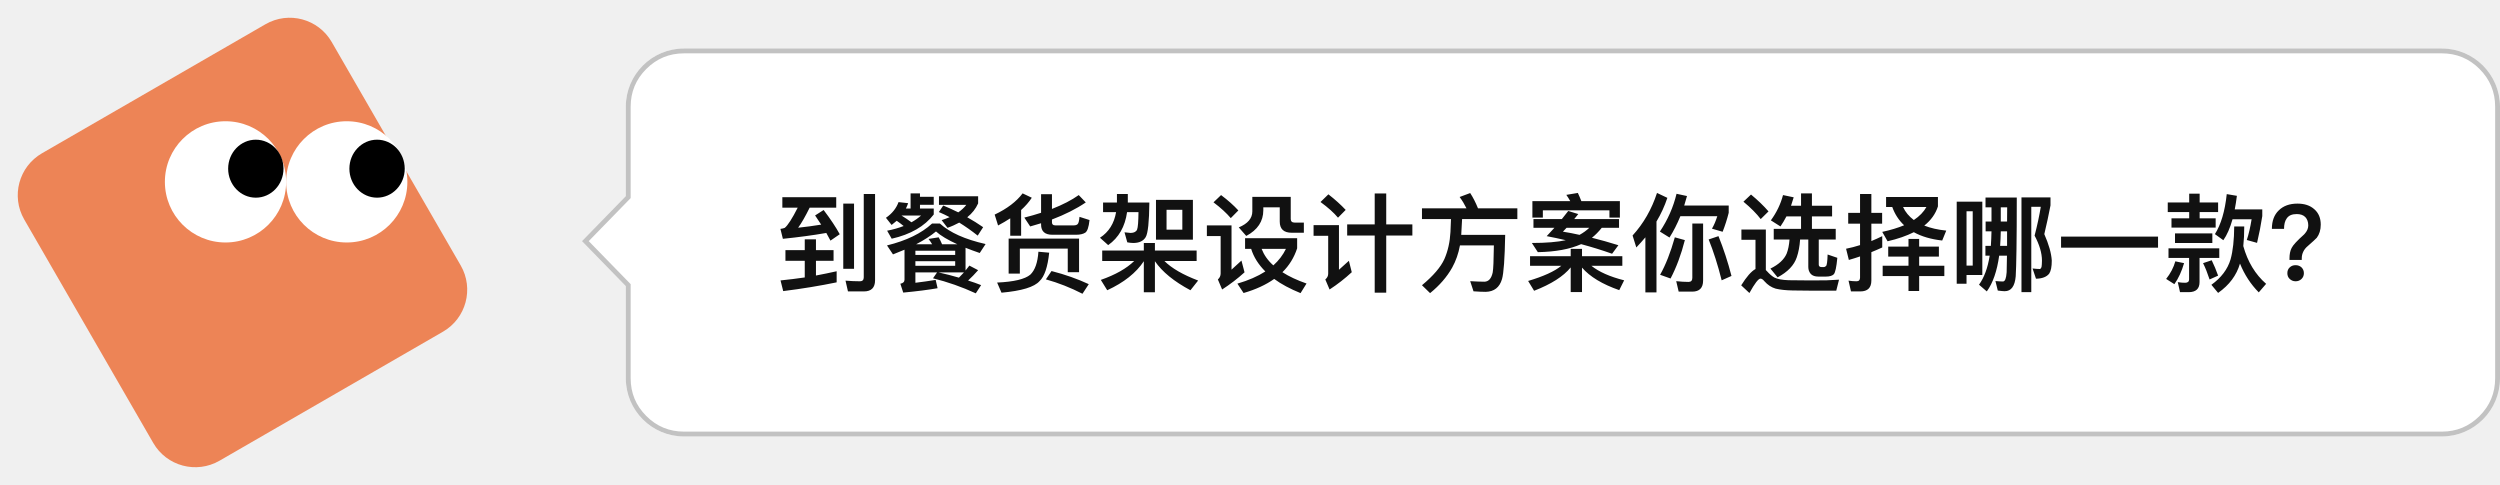
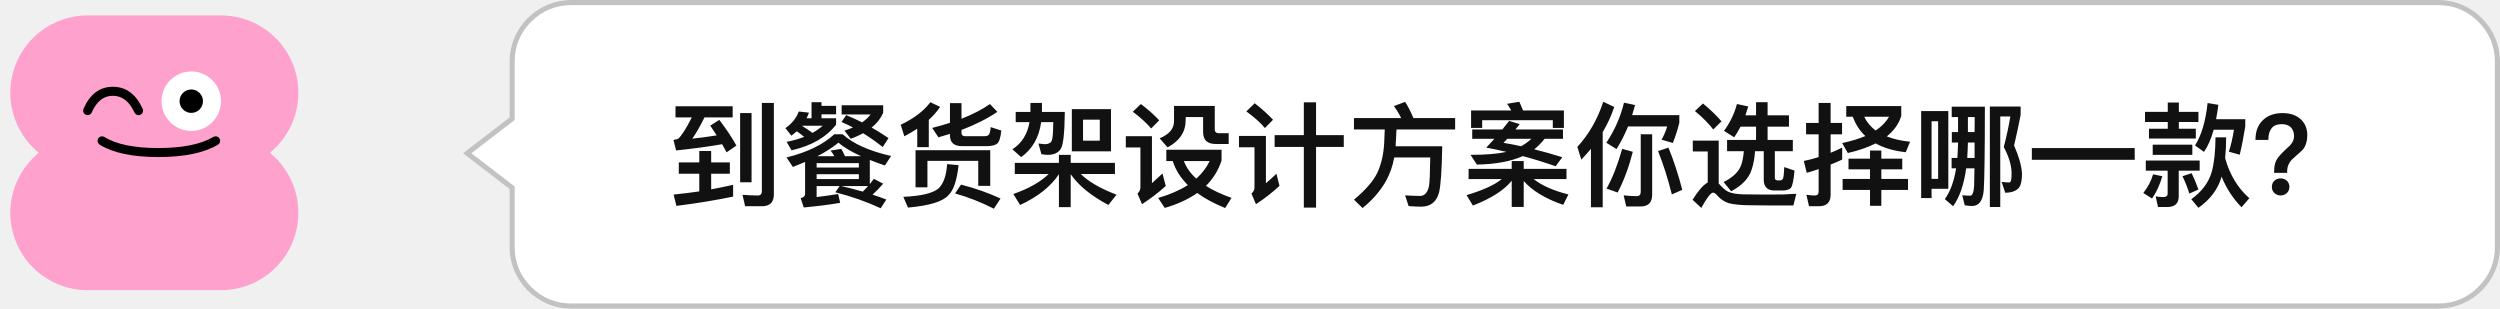
- <svg xmlns="http://www.w3.org/2000/svg" fill="none" version="1.1" width="515.5" height="100" viewBox="0 0 515.5 100">
+ <svg xmlns="http://www.w3.org/2000/svg" fill="none" version="1.1" width="486" height="60" viewBox="0 0 486 60">
+   <defs>
+     <clipPath id="master_svg0_2_12157">
+       <rect x="0" y="0" width="60" height="60" rx="0" />
+     </clipPath>
+   </defs>
  <g>
    <g>
      <g>
-         <path d="M120,49.72L129.043,59L129.043,78C129.043,84.627,134.416,90,141.043,90L503.5,90C510.127,90,515.5,84.627,515.5,78L515.5,22C515.5,15.373,510.127,10,503.5,10L141.043,10C134.415,10,129.043,15.373,129.043,22L129.043,40.44L120,49.72Z" fill="#FFFFFF" fill-opacity="1" />
-         <path d="M120,49.72L129.043,40.44L129.043,22C129.043,15.373,134.415,10,141.043,10L503.5,10C510.127,10,515.5,15.373,515.5,22L515.5,78C515.5,84.627,510.127,90,503.5,90L141.043,90C134.416,90,129.043,84.627,129.043,78L129.043,59L120,49.72ZM130.043,58.593L121.396,49.72L130.043,40.846L130.043,22Q130.043,17.444,133.264,14.222Q136.486,11,141.043,11L503.5,11Q508.056,11,511.278,14.222Q514.5,17.444,514.5,22L514.5,78Q514.5,82.556,511.278,85.778Q508.056,89,503.5,89L141.043,89Q136.487,89,133.265,85.778Q130.043,82.556,130.043,78L130.043,58.593Z" fill-rule="evenodd" fill="#C2C2C2" fill-opacity="1" />
-       </g>
-       <g>
-         <path d="M172.518,55.932C171.11,56.24,169.702,56.548,168.25,56.812L168.25,53.776L171.88,53.776L171.88,51.576L168.25,51.576L168.25,49.354L165.94,49.354L165.94,51.576L161.958,51.576L161.958,53.776L165.94,53.776L165.94,57.208C164.312,57.45,162.64,57.648,160.946,57.824L161.496,60.024C165.412,59.54,169.086,58.924,172.518,58.22L172.518,55.932ZM161.32,40.664L161.32,42.82L164.488,42.82C163.344,45.086,162.442,46.472,161.826,46.978C161.606,47.066,161.32,47.154,160.924,47.198L161.43,49.244C164.642,48.914,167.634,48.518,170.384,48.034C170.692,48.562,170.978,49.09,171.242,49.618L173.156,48.298C172.386,46.89,171.286,45.218,169.834,43.304L168.074,44.426C168.514,45.064,168.932,45.702,169.328,46.318C167.744,46.582,166.16,46.78,164.576,46.956C165.28,45.988,166.072,44.602,166.952,42.82L172.43,42.82L172.43,40.664L161.32,40.664ZM178.128,60.09C179.668,60.09,180.438,59.32,180.438,57.78L180.438,40.004L178.106,40.004L178.106,57.186C178.106,57.714,177.842,58,177.336,58C176.39,58,175.4,57.956,174.344,57.868L174.85,60.09L178.128,60.09ZM173.882,41.984L173.882,55.426L176.104,55.426L176.104,41.984L173.882,41.984ZM187.764,39.872L187.764,42.996L186.796,42.996C186.972,42.644,187.126,42.292,187.258,41.896L185.278,41.676C184.816,42.952,183.958,44.03,182.682,44.91L183.848,46.384C184.2,46.12,184.552,45.834,184.904,45.526C185.432,45.878,185.894,46.252,186.334,46.604C185.322,47,184.178,47.33,182.924,47.572L183.87,49.222C187.764,48.342,190.646,46.67,192.538,44.228L192.538,42.996L189.7,42.996L189.7,42.226L192.538,42.226L192.538,40.576L189.7,40.576L189.7,39.872L187.764,39.872ZM187.94,45.834C187.324,45.372,186.642,44.91,185.894,44.448L189.92,44.448C189.326,44.976,188.666,45.438,187.94,45.834ZM194.496,42.38L193.594,43.722C194.32,44.03,195.068,44.382,195.816,44.778C195.31,44.998,194.76,45.196,194.166,45.394L195.376,46.978C196.256,46.67,197.048,46.296,197.796,45.9C199.072,46.692,200.326,47.572,201.602,48.584L202.724,46.846C201.668,46.12,200.59,45.438,199.446,44.8C200.458,43.986,201.206,43.04,201.69,41.94L201.69,40.466L193.616,40.466L193.616,42.248L199.248,42.248C198.808,42.82,198.258,43.326,197.598,43.788C196.586,43.282,195.552,42.82,194.496,42.38ZM188.754,53.864L196.96,53.864L196.96,54.81L188.754,54.81L188.754,53.864ZM196.96,52.566L188.754,52.566L188.754,51.708L196.96,51.708L196.96,52.566ZM199.886,54.766C199.644,55.096,199.38,55.426,199.094,55.778L199.094,51.092C199.974,51.444,200.942,51.796,202.02,52.17L203.23,50.322C198.962,49.354,195.838,47.946,193.814,46.098L192.186,46.098C190.008,48.122,186.906,49.618,182.902,50.608L184.134,52.456C184.97,52.126,185.762,51.796,186.51,51.488L186.51,57.67C186.51,58.11,186.224,58.396,185.652,58.506L186.246,60.332C189.062,60.068,191.438,59.76,193.33,59.43L192.934,57.714C191.592,57.934,190.206,58.132,188.754,58.308L188.754,56.174L193.22,56.174L192.384,57.384C195.398,58.132,198.346,59.166,201.206,60.486L202.306,58.792C201.426,58.44,200.546,58.132,199.622,57.846C200.348,57.186,201.03,56.46,201.69,55.712L199.886,54.766ZM198.764,56.174C198.434,56.526,198.082,56.9,197.73,57.252C196.388,56.856,195.002,56.504,193.55,56.174L198.764,56.174ZM193.55,48.936L191.46,49.266C191.724,49.596,191.966,49.97,192.208,50.366L188.908,50.366C190.58,49.486,191.944,48.606,193,47.726C193.946,48.584,195.42,49.464,197.4,50.366L194.254,50.366C194.034,49.838,193.814,49.376,193.55,48.936ZM221.864,48.408C222.7,48.408,223.338,48.254,223.756,47.99C224.196,47.726,224.504,46.868,224.658,45.372L222.59,44.712C222.524,45.548,222.392,46.054,222.194,46.23C222.018,46.384,221.776,46.472,221.424,46.472L217.596,46.472C217.134,46.472,216.914,46.252,216.914,45.856L216.914,45.262C219.576,44.25,221.908,43.084,223.888,41.742L222.436,40.224C220.984,41.258,219.158,42.204,216.914,43.084L216.914,40.048L214.67,40.048L214.67,43.876C213.592,44.228,212.448,44.558,211.216,44.866L212.426,46.692L214.67,46.032L214.67,46.296C214.67,47.704,215.44,48.408,217.002,48.408L221.864,48.408ZM222.502,49.2L207.982,49.2L207.982,56.416L210.292,56.416L210.292,51.268L220.17,51.268L220.17,56.13L222.502,56.13L222.502,49.2ZM216.826,55.888L215.66,57.604C218.256,58.33,220.764,59.32,223.206,60.574L224.504,58.594C222.194,57.516,219.642,56.614,216.826,55.888ZM214.12,51.906C213.966,54.15,213.416,55.712,212.448,56.636C211.348,57.56,209.082,58.11,205.606,58.264L206.508,60.354C210.666,59.98,213.284,59.188,214.362,57.956C215.374,57.01,216.034,55.052,216.342,52.104L214.12,51.906ZM208.312,45.02L208.312,48.606L210.556,48.606L210.556,43.304C211.436,42.512,212.184,41.654,212.756,40.774L210.864,39.872C209.61,41.544,207.696,43.018,205.1,44.25L205.804,46.494C206.706,46.01,207.542,45.526,208.312,45.02ZM238.364,41.214L238.364,49.42L245.976,49.42L245.976,41.214L238.364,41.214ZM243.798,47.352L240.542,47.352L240.542,43.26L243.798,43.26L243.798,47.352ZM230.312,40.004L230.312,41.764L227.452,41.764L227.452,43.744L230.136,43.744C229.74,46.076,228.64,47.836,226.814,49.024L228.508,50.542C230.686,49.002,231.984,46.736,232.402,43.744L234.756,43.744C234.734,45.68,234.646,46.89,234.47,47.33C234.294,47.77,233.854,48.012,233.15,48.034C232.82,48.012,232.402,47.968,231.874,47.902L232.446,49.97C232.93,50.058,233.326,50.102,233.678,50.102C234.888,50.102,235.746,49.706,236.23,48.914C236.714,48.122,236.956,45.746,237,41.764L232.556,41.764L232.556,40.004L230.312,40.004ZM227.276,51.664L227.276,53.82L233.876,53.82C232.292,55.36,230.004,56.658,226.99,57.714L228.31,59.848C231.742,58.264,234.272,56.262,235.856,53.864L235.856,60.266L238.144,60.266L238.144,53.864C239.64,56.042,242.082,58.044,245.47,59.848L247.054,57.846C243.93,56.658,241.598,55.316,240.102,53.82L246.746,53.82L246.746,51.664L238.144,51.664L238.144,50.102L235.856,50.102L235.856,51.664L227.276,51.664ZM251.784,40.224L250.222,41.72C251.74,42.864,252.928,43.964,253.786,44.976L255.348,43.392C254.38,42.336,253.192,41.28,251.784,40.224ZM248.858,46.472L248.858,48.672L251.696,48.672L251.696,56.394C251.696,56.878,251.498,57.296,251.124,57.626L252.004,59.694C253.632,58.638,255.172,57.472,256.624,56.152L255.986,53.732C255.26,54.414,254.578,55.03,253.94,55.602L253.94,46.472L248.858,46.472ZM256.734,49.112L256.734,51.312L257.988,51.312C258.516,53.028,259.506,54.568,260.914,55.976C259.33,56.988,257.416,57.824,255.15,58.484L256.426,60.42C258.934,59.694,261.024,58.726,262.74,57.516C264.192,58.594,266.018,59.562,268.174,60.442L269.406,58.462C267.448,57.78,265.798,57.01,264.434,56.13C265.842,54.744,266.854,53.094,267.47,51.202L267.47,49.112L256.734,49.112ZM260.144,51.312L265.16,51.312C264.544,52.588,263.686,53.71,262.564,54.722C261.42,53.71,260.628,52.566,260.144,51.312ZM258.23,40.598L258.23,43.59C258.23,45.02,257.284,46.12,255.436,46.89L256.976,48.65C259.308,47.418,260.496,45.636,260.496,43.348L260.496,42.754L263.884,42.754L263.884,45.68C263.884,47.22,264.698,47.99,266.348,47.99L268.856,47.99L268.856,45.9L266.964,45.9C266.414,45.9,266.15,45.636,266.15,45.152L266.15,40.598L258.23,40.598ZM277.788,46.274L277.788,48.562L283.464,48.562L283.464,60.354L285.84,60.354L285.84,48.562L291.23,48.562L291.23,46.274L285.84,46.274L285.84,39.894L283.464,39.894L283.464,46.274L277.788,46.274ZM273.916,40.07L272.288,41.654C273.85,42.798,275.06,43.876,275.896,44.888L277.48,43.282C276.49,42.226,275.302,41.148,273.916,40.07ZM270.858,46.428L270.858,48.628L273.872,48.628L273.872,56.438C273.872,56.9,273.674,57.296,273.278,57.626L274.158,59.694C275.786,58.638,277.304,57.45,278.734,56.13L278.14,53.776C277.414,54.458,276.732,55.074,276.094,55.624L276.094,46.428L270.858,46.428ZM293.21,42.952L293.21,45.174L299.194,45.174C299.172,45.856,299.128,46.736,299.084,47.836C298.974,49.904,298.556,51.774,297.83,53.424C297.082,55.074,295.542,56.878,293.21,58.814L294.882,60.442C296.84,58.858,298.358,57.098,299.436,55.184C300.206,53.798,300.734,52.28,301.042,50.608L308.038,50.608C307.994,53.644,307.928,55.492,307.796,56.174C307.532,57.406,306.982,58.044,306.124,58.088C305.31,58.088,304.32,58.044,303.154,57.978L303.836,60.068C304.804,60.134,305.64,60.178,306.366,60.178C308.082,60.134,309.204,59.276,309.71,57.56C310.062,56.372,310.282,53.314,310.37,48.43L301.306,48.43C301.394,47.088,301.438,46.01,301.482,45.174L312.878,45.174L312.878,42.952L304.76,42.952C304.276,41.742,303.726,40.686,303.154,39.806L300.976,40.62C301.526,41.368,301.988,42.138,302.384,42.952L293.21,42.952ZM323.372,43.502C322.954,44.03,322.514,44.602,322.052,45.174L316.2,45.174L316.2,46.978L320.512,46.978C320.006,47.55,319.478,48.122,318.928,48.694C320.226,48.936,321.546,49.222,322.866,49.53C321.15,49.904,318.818,50.102,315.87,50.102L317.102,51.994C320.754,51.928,323.724,51.378,326.034,50.344C328.168,50.916,330.302,51.576,332.414,52.324L333.712,50.564C331.864,49.992,330.038,49.464,328.256,49.024C328.96,48.474,329.62,47.792,330.28,46.978L333.844,46.978L333.844,45.174L324.604,45.174C324.868,44.844,325.132,44.492,325.44,44.14L323.372,43.502ZM325.704,48.43C324.538,48.166,323.394,47.946,322.272,47.77C322.492,47.528,322.756,47.264,323.02,46.978L327.706,46.978C327.156,47.506,326.496,47.99,325.704,48.43ZM334.02,41.478L326.078,41.478C325.836,40.862,325.594,40.29,325.352,39.784L322.976,40.18C323.262,40.576,323.526,41.016,323.79,41.478L315.98,41.478L315.98,44.866L318.136,44.866L318.136,43.37L331.864,43.37L331.864,44.866L334.02,44.866L334.02,41.478ZM315.496,52.83L315.496,54.81L321.942,54.81C320.556,55.954,318.268,56.988,315.1,57.934L316.332,59.958C319.852,58.594,322.382,56.988,323.878,55.14L323.878,60.222L326.21,60.222L326.21,55.184C327.86,57.076,330.412,58.616,333.888,59.826L334.9,57.802C331.93,57.054,329.686,56.042,328.146,54.81L334.526,54.81L334.526,52.83L326.21,52.83L326.21,51.312L323.878,51.312L323.878,52.83L315.496,52.83ZM339.278,48.936L339.278,60.288L341.566,60.288L341.566,45.68C342.49,44.14,343.238,42.512,343.81,40.796L341.676,39.784C340.576,43.15,338.904,46.076,336.638,48.562L337.408,51.026C338.068,50.344,338.684,49.64,339.278,48.936ZM354.348,48.694L352.324,49.376C353.314,51.818,354.216,54.634,355.008,57.802L357.032,56.9C356.284,53.996,355.382,51.246,354.348,48.694ZM346.494,44.58L354.106,44.58C353.798,45.548,353.446,46.406,353.006,47.154L355.206,47.792C355.712,46.494,356.13,45.196,356.46,43.876L356.46,42.38L347.286,42.38C347.484,41.742,347.682,41.082,347.858,40.422L345.702,39.96C345.042,42.71,343.898,45.306,342.27,47.748L344.25,48.98C345.086,47.66,345.834,46.186,346.494,44.58ZM348.936,60.134C350.432,60.134,351.18,59.364,351.18,57.846L351.18,46.098L348.958,46.098L348.958,57.296C348.958,57.846,348.694,58.132,348.166,58.132C347.374,58.132,346.516,58.066,345.636,57.978L346.142,60.134L348.936,60.134ZM345.35,48.936C344.47,52.06,343.458,54.634,342.314,56.658L344.47,57.428C345.658,55.162,346.648,52.522,347.418,49.508L345.35,48.936ZM361.058,40.114L359.496,41.588C361.036,42.864,362.224,44.074,363.06,45.174L364.666,43.59C363.676,42.446,362.466,41.28,361.058,40.114ZM373.598,59.936L378.636,59.936L379.208,57.67C378.592,57.714,377.734,57.758,376.612,57.802C375.468,57.802,374.368,57.824,373.268,57.824C371.552,57.824,370.078,57.802,368.802,57.78C367.504,57.736,366.536,57.56,365.876,57.23C365.37,56.944,364.864,56.504,364.358,55.932L364.116,55.69L364.116,47.33L359.078,47.33L359.078,49.442L361.982,49.442L361.982,55.47C361.102,55.954,360.134,57.076,359.034,58.836L360.728,60.42C361.828,58.44,362.576,57.45,363.016,57.45C363.258,57.45,363.522,57.626,363.83,58C364.49,58.748,365.26,59.254,366.14,59.518C367.064,59.738,368.23,59.87,369.66,59.892C371.068,59.914,372.388,59.936,373.598,59.936ZM371.376,39.872L371.376,42.424L369.308,42.424C369.484,41.874,369.682,41.302,369.858,40.686L367.658,40.224C367.174,42.072,366.338,43.81,365.15,45.438L367.13,46.692C367.57,46.054,367.966,45.372,368.362,44.624L371.376,44.624L371.376,47.198L365.744,47.198L365.744,49.398L369,49.398C368.912,50.542,368.714,51.51,368.406,52.302C367.878,53.512,366.778,54.546,365.062,55.382L366.536,57.186C368.626,56.086,369.946,54.7,370.496,53.05C370.848,52.016,371.09,50.806,371.178,49.398L372.872,49.398L372.872,55.052C372.872,55.624,373.048,56.108,373.4,56.504C373.752,56.856,374.258,57.032,374.94,57.032L376.502,57.032C377.294,57.032,377.822,56.856,378.13,56.548C378.438,56.196,378.68,55.074,378.856,53.16L376.854,52.478C376.81,53.93,376.7,54.722,376.524,54.854C376.392,54.986,376.216,55.074,376.018,55.074L375.644,55.074C375.226,55.074,375.028,54.898,375.028,54.568L375.028,49.398L378.526,49.398L378.526,47.198L373.62,47.198L373.62,44.624L377.778,44.624L377.778,42.424L373.62,42.424L373.62,39.872L371.376,39.872ZM388.91,40.62L388.91,42.688L390.186,42.688C390.714,44.162,391.528,45.416,392.628,46.45C391.352,46.978,389.856,47.44,388.118,47.814L389.218,49.75C391.33,49.266,393.134,48.628,394.63,47.88C396.214,48.76,398.15,49.332,400.482,49.596L401.318,47.55C399.558,47.374,398.062,47.022,396.786,46.516C398.172,45.416,399.118,44.096,399.602,42.556L399.602,40.62L388.91,40.62ZM392.408,42.688L397.226,42.688C396.676,43.678,395.818,44.58,394.63,45.372C393.64,44.624,392.892,43.744,392.408,42.688ZM383.608,60.09C385.104,60.09,385.874,59.342,385.874,57.846L385.874,51.994C386.622,51.686,387.37,51.378,388.118,51.026L388.118,48.694C387.37,49.068,386.622,49.398,385.874,49.706L385.874,46.12L388.096,46.12L388.096,43.898L385.874,43.898L385.874,40.004L383.542,40.004L383.542,43.898L381.1,43.898L381.1,46.12L383.542,46.12L383.542,50.542C382.596,50.85,381.628,51.092,380.66,51.29L381.232,53.6C382.002,53.38,382.772,53.138,383.542,52.874L383.542,57.252C383.542,57.736,383.3,58,382.816,58C382.288,58,381.738,57.956,381.166,57.868L381.672,60.09L383.608,60.09ZM389.35,50.85L389.35,52.918L393.53,52.918L393.53,54.788L388.206,54.788L388.206,56.922L393.53,56.922L393.53,60.002L395.73,60.002L395.73,56.922L400.922,56.922L400.922,54.788L395.73,54.788L395.73,52.918L399.8,52.918L399.8,50.85L395.73,50.85L395.73,49.266L393.53,49.266L393.53,50.85L389.35,50.85ZM408.754,41.588L403.474,41.588L403.474,58.506L405.498,58.506L405.498,56.702L408.754,56.702L408.754,41.588ZM405.498,54.766L405.498,43.568L406.774,43.568L406.774,54.766L405.498,54.766ZM409.436,45.68L409.436,47.704L410.646,47.704C410.624,48.76,410.58,49.75,410.514,50.696L409.392,50.696L409.392,52.72L410.272,52.72C409.876,55.25,409.128,57.252,408.072,58.704L409.678,60.09C410.954,58.33,411.79,55.866,412.23,52.72L413.836,52.72C413.814,54.436,413.792,55.58,413.77,56.13C413.682,57.406,413.44,58.044,413,58.044C412.56,58.044,412.054,58,411.46,57.956L411.944,59.914C412.604,60.002,413.088,60.046,413.374,60.046C414.716,60.046,415.464,59.012,415.64,56.966C415.772,54.942,415.86,49.53,415.86,40.73L409.414,40.73L409.414,42.754L410.646,42.754L410.646,45.68L409.436,45.68ZM413.858,50.696L412.428,50.696C412.494,49.75,412.538,48.76,412.56,47.704L413.858,47.704L413.858,50.696ZM413.858,45.68L412.56,45.68L412.56,42.754L413.88,42.754C413.858,43.766,413.858,44.756,413.858,45.68ZM416.828,40.708L416.828,60.244L418.852,60.244L418.852,42.644L420.81,42.644C420.524,44.404,420.106,46.384,419.534,48.584C420.546,50.476,421.052,52.192,421.052,53.732C421.052,54.348,421.008,54.788,420.964,55.052C420.898,55.272,420.788,55.404,420.656,55.47C420.238,55.47,419.732,55.426,419.116,55.36L419.82,57.472C421.096,57.45,422.02,57.098,422.548,56.416C422.9,55.888,423.076,55.008,423.076,53.732C422.988,52.192,422.46,50.388,421.536,48.276C422.02,46.208,422.46,44.25,422.812,42.358L422.812,40.708L416.828,40.708ZM424.99,48.782L424.99,51.07L444.988,51.07L444.988,48.782L424.99,48.782ZM446.99,41.742L446.99,43.722L451.412,43.722L451.412,45.02L447.76,45.02L447.76,46.934L456.868,46.934L456.868,45.02L453.568,45.02L453.568,43.722L457.374,43.722L457.374,41.742L453.568,41.742L453.568,39.938L451.412,39.938L451.412,41.742L446.99,41.742ZM448.486,48.122L448.486,50.102L456.186,50.102L456.186,48.122L448.486,48.122ZM447.144,51.202L447.144,53.182L451.39,53.182L451.39,57.626C451.39,58.066,451.104,58.308,450.576,58.308C450.092,58.308,449.586,58.264,449.058,58.176L449.52,60.244L451.302,60.244C452.798,60.244,453.546,59.54,453.546,58.176L453.546,53.182L457.616,53.182L457.616,51.202L447.144,51.202ZM448.552,53.886C448.2,55.162,447.562,56.372,446.66,57.516L448.354,58.594C449.212,57.384,449.872,55.932,450.356,54.26L448.552,53.886ZM456.054,53.666L454.272,54.26C454.756,55.228,455.196,56.35,455.614,57.626L457.374,56.834C456.978,55.712,456.538,54.656,456.054,53.666ZM459.156,40.026C458.782,43.546,457.968,46.296,456.714,48.276L458.452,49.53C459.2,48.474,459.838,47.022,460.344,45.218L464.282,45.218C464.018,46.846,463.688,48.276,463.292,49.486L465.404,50.08C465.844,48.232,466.196,46.406,466.482,44.558L466.482,43.172L460.806,43.172C460.982,42.314,461.114,41.39,461.246,40.378L459.156,40.026ZM460.696,46.692C460.674,49.464,460.432,51.73,459.948,53.468C459.332,55.536,458.012,57.274,455.988,58.726L457.374,60.398C459.684,58.77,461.18,56.768,461.884,54.348C462.808,56.636,464.106,58.616,465.756,60.288L467.274,58.528C465.03,56.57,463.468,53.974,462.566,50.74C462.698,49.508,462.764,48.144,462.764,46.692L460.696,46.692ZM473.742,41.984C472.114,41.984,470.838,42.446,469.892,43.37C468.924,44.294,468.462,45.57,468.462,47.198L470.97,47.198C470.97,46.274,471.146,45.548,471.52,45.042C471.938,44.426,472.62,44.14,473.588,44.14C474.336,44.14,474.93,44.338,475.348,44.756C475.744,45.174,475.964,45.746,475.964,46.472C475.964,47.022,475.766,47.55,475.37,48.034L475.106,48.342C473.676,49.618,472.818,50.542,472.532,51.136C472.224,51.73,472.092,52.456,472.092,53.292L472.092,53.6L474.622,53.6L474.622,53.292C474.622,52.764,474.732,52.302,474.952,51.862C475.15,51.466,475.436,51.092,475.832,50.762C476.888,49.838,477.526,49.244,477.724,49.024C478.252,48.32,478.538,47.418,478.538,46.318C478.538,44.976,478.098,43.92,477.218,43.15C476.338,42.358,475.172,41.984,473.742,41.984ZM473.346,54.678C472.862,54.678,472.466,54.832,472.136,55.14C471.806,55.448,471.652,55.844,471.652,56.328C471.652,56.812,471.806,57.208,472.136,57.516C472.466,57.824,472.862,58,473.346,58C473.83,58,474.226,57.846,474.556,57.538C474.886,57.23,475.062,56.812,475.062,56.328C475.062,55.844,474.886,55.448,474.578,55.14C474.248,54.832,473.83,54.678,473.346,54.678Z" fill="#111111" fill-opacity="1" />
+         <g>
+           <path d="M90,29.79L99.054,36.75L99.054,48C99.054,54.627,104.427,60,111.054,60L474,60C480.627,60,486,54.627,486,48L486,12C486,5.373,480.627,0,474,0L111.054,0C104.427,0,99.054,5.373,99.054,12L99.054,22.83L90,29.79Z" fill="#FFFFFF" fill-opacity="1" />
+           <path d="M90.82,29.159L99.054,22.83L99.054,12C99.054,5.373,104.427,0,111.054,0L474,0C480.627,0,486,5.373,486,12L486,48C486,54.627,480.627,60,474,60L111.054,60C104.427,60,99.054,54.627,99.054,48L99.054,36.75L90.82,30.421L90,29.79L90.82,29.159ZM100.054,36.257L91.641,29.79L100.054,23.323L100.054,12Q100.054,7.444,103.276,4.222Q106.498,1,111.054,1L474,1Q478.556,1,481.778,4.222Q485,7.444,485,12L485,48Q485,52.556,481.778,55.778Q478.556,59,474,59L111.054,59Q106.498,59,103.276,55.778Q100.054,52.556,100.054,48L100.054,36.257Z" fill-rule="evenodd" fill="#C2C2C2" fill-opacity="1" />
+         </g>
+         <g>
+           <path d="M142.518,35.932C141.11,36.24,139.702,36.548,138.25,36.812L138.25,33.776L141.88,33.776L141.88,31.576L138.25,31.576L138.25,29.354L135.94,29.354L135.94,31.576L131.958,31.576L131.958,33.776L135.94,33.776L135.94,37.208C134.312,37.45,132.64,37.648,130.946,37.824L131.496,40.024C135.412,39.54,139.086,38.924,142.518,38.22L142.518,35.932ZM131.32,20.664L131.32,22.82L134.488,22.82C133.344,25.086,132.442,26.472,131.826,26.978C131.606,27.066,131.32,27.154,130.924,27.198L131.43,29.244C134.642,28.914,137.634,28.518,140.384,28.034C140.692,28.562,140.978,29.09,141.242,29.618L143.156,28.298C142.386,26.89,141.286,25.218,139.834,23.304L138.074,24.426C138.514,25.064,138.932,25.702,139.328,26.318C137.744,26.582,136.16,26.78,134.576,26.956C135.28,25.988,136.072,24.602,136.952,22.82L142.43,22.82L142.43,20.664L131.32,20.664ZM148.128,40.09C149.668,40.09,150.438,39.32,150.438,37.78L150.438,20.004L148.106,20.004L148.106,37.186C148.106,37.714,147.842,38,147.336,38C146.39,38,145.4,37.956,144.344,37.868L144.85,40.09L148.128,40.09ZM143.882,21.984L143.882,35.426L146.104,35.426L146.104,21.984L143.882,21.984ZM157.764,19.872L157.764,22.996L156.796,22.996C156.972,22.644,157.126,22.292,157.258,21.896L155.278,21.676C154.816,22.952,153.958,24.03,152.682,24.91L153.848,26.384C154.2,26.12,154.552,25.834,154.904,25.526C155.432,25.878,155.894,26.252,156.334,26.604C155.322,27,154.178,27.33,152.924,27.572L153.87,29.222C157.764,28.342,160.646,26.67,162.538,24.228L162.538,22.996L159.7,22.996L159.7,22.226L162.538,22.226L162.538,20.576L159.7,20.576L159.7,19.872L157.764,19.872ZM157.94,25.834C157.324,25.372,156.642,24.91,155.894,24.448L159.92,24.448C159.326,24.976,158.666,25.438,157.94,25.834ZM164.496,22.38L163.594,23.722C164.32,24.03,165.068,24.382,165.816,24.778C165.31,24.998,164.76,25.196,164.166,25.394L165.376,26.978C166.256,26.67,167.048,26.296,167.796,25.9C169.072,26.692,170.326,27.572,171.602,28.584L172.724,26.846C171.668,26.12,170.59,25.438,169.446,24.8C170.458,23.986,171.206,23.04,171.69,21.94L171.69,20.466L163.616,20.466L163.616,22.248L169.248,22.248C168.808,22.82,168.258,23.326,167.598,23.788C166.586,23.282,165.552,22.82,164.496,22.38ZM158.754,33.864L166.96,33.864L166.96,34.81L158.754,34.81L158.754,33.864ZM166.96,32.566L158.754,32.566L158.754,31.708L166.96,31.708L166.96,32.566ZM169.886,34.766C169.644,35.096,169.38,35.426,169.094,35.778L169.094,31.092C169.974,31.444,170.942,31.796,172.02,32.17L173.23,30.322C168.962,29.354,165.838,27.946,163.814,26.098L162.186,26.098C160.008,28.122,156.906,29.618,152.902,30.608L154.134,32.456C154.97,32.126,155.762,31.796,156.51,31.488L156.51,37.67C156.51,38.11,156.224,38.396,155.652,38.506L156.246,40.332C159.062,40.068,161.438,39.76,163.33,39.43L162.934,37.714C161.592,37.934,160.206,38.132,158.754,38.308L158.754,36.174L163.22,36.174L162.384,37.384C165.398,38.132,168.346,39.166,171.206,40.486L172.306,38.792C171.426,38.44,170.546,38.132,169.622,37.846C170.348,37.186,171.03,36.46,171.69,35.712L169.886,34.766ZM168.764,36.174C168.434,36.526,168.082,36.9,167.73,37.252C166.388,36.856,165.002,36.504,163.55,36.174L168.764,36.174ZM163.55,28.936L161.46,29.266C161.724,29.596,161.966,29.97,162.208,30.366L158.908,30.366C160.58,29.486,161.944,28.606,163,27.726C163.946,28.584,165.42,29.464,167.4,30.366L164.254,30.366C164.034,29.838,163.814,29.376,163.55,28.936ZM191.864,28.408C192.7,28.408,193.338,28.254,193.756,27.99C194.196,27.726,194.504,26.868,194.658,25.372L192.59,24.712C192.524,25.548,192.392,26.054,192.194,26.23C192.018,26.384,191.776,26.472,191.424,26.472L187.596,26.472C187.134,26.472,186.914,26.252,186.914,25.856L186.914,25.262C189.576,24.25,191.908,23.084,193.888,21.742L192.436,20.224C190.984,21.258,189.158,22.204,186.914,23.084L186.914,20.048L184.67,20.048L184.67,23.876C183.592,24.228,182.448,24.558,181.216,24.866L182.426,26.692L184.67,26.032L184.67,26.296C184.67,27.704,185.44,28.408,187.002,28.408L191.864,28.408ZM192.502,29.2L177.982,29.2L177.982,36.416L180.292,36.416L180.292,31.268L190.17,31.268L190.17,36.13L192.502,36.13L192.502,29.2ZM186.826,35.888L185.66,37.604C188.256,38.33,190.764,39.32,193.206,40.574L194.504,38.594C192.194,37.516,189.642,36.614,186.826,35.888ZM184.12,31.906C183.966,34.15,183.416,35.712,182.448,36.636C181.348,37.56,179.082,38.11,175.606,38.264L176.508,40.354C180.666,39.98,183.284,39.188,184.362,37.956C185.374,37.01,186.034,35.052,186.342,32.104L184.12,31.906ZM178.312,25.02L178.312,28.606L180.556,28.606L180.556,23.304C181.436,22.512,182.184,21.654,182.756,20.774L180.864,19.872C179.61,21.544,177.696,23.018,175.1,24.25L175.804,26.494C176.706,26.01,177.542,25.526,178.312,25.02ZM208.364,21.214L208.364,29.42L215.976,29.42L215.976,21.214L208.364,21.214ZM213.798,27.352L210.542,27.352L210.542,23.26L213.798,23.26L213.798,27.352ZM200.312,20.004L200.312,21.764L197.452,21.764L197.452,23.744L200.136,23.744C199.74,26.076,198.64,27.836,196.814,29.024L198.508,30.542C200.686,29.002,201.984,26.736,202.402,23.744L204.756,23.744C204.734,25.68,204.646,26.89,204.47,27.33C204.294,27.77,203.854,28.012,203.15,28.034C202.82,28.012,202.402,27.968,201.874,27.902L202.446,29.97C202.93,30.058,203.326,30.102,203.678,30.102C204.888,30.102,205.746,29.706,206.23,28.914C206.714,28.122,206.956,25.746,207,21.764L202.556,21.764L202.556,20.004L200.312,20.004ZM197.276,31.664L197.276,33.82L203.876,33.82C202.292,35.36,200.004,36.658,196.99,37.714L198.31,39.848C201.742,38.264,204.272,36.262,205.856,33.864L205.856,40.266L208.144,40.266L208.144,33.864C209.64,36.042,212.082,38.044,215.47,39.848L217.054,37.846C213.93,36.658,211.598,35.316,210.102,33.82L216.746,33.82L216.746,31.664L208.144,31.664L208.144,30.102L205.856,30.102L205.856,31.664L197.276,31.664ZM221.784,20.224L220.222,21.72C221.74,22.864,222.928,23.964,223.786,24.976L225.348,23.392C224.38,22.336,223.192,21.28,221.784,20.224ZM218.858,26.472L218.858,28.672L221.696,28.672L221.696,36.394C221.696,36.878,221.498,37.296,221.124,37.626L222.004,39.694C223.632,38.638,225.172,37.472,226.624,36.152L225.986,33.732C225.26,34.414,224.578,35.03,223.94,35.602L223.94,26.472L218.858,26.472ZM226.734,29.112L226.734,31.312L227.988,31.312C228.516,33.028,229.506,34.568,230.914,35.976C229.33,36.988,227.416,37.824,225.15,38.484L226.426,40.42C228.934,39.694,231.024,38.726,232.74,37.516C234.192,38.594,236.018,39.562,238.174,40.442L239.406,38.462C237.448,37.78,235.798,37.01,234.434,36.13C235.842,34.744,236.854,33.094,237.47,31.202L237.47,29.112L226.734,29.112ZM230.144,31.312L235.16,31.312C234.544,32.588,233.686,33.71,232.564,34.722C231.42,33.71,230.628,32.566,230.144,31.312ZM228.23,20.598L228.23,23.59C228.23,25.02,227.284,26.12,225.436,26.89L226.976,28.65C229.308,27.418,230.496,25.636,230.496,23.348L230.496,22.754L233.884,22.754L233.884,25.68C233.884,27.22,234.698,27.99,236.348,27.99L238.856,27.99L238.856,25.9L236.964,25.9C236.414,25.9,236.15,25.636,236.15,25.152L236.15,20.598L228.23,20.598ZM247.788,26.274L247.788,28.562L253.464,28.562L253.464,40.354L255.84,40.354L255.84,28.562L261.23,28.562L261.23,26.274L255.84,26.274L255.84,19.894L253.464,19.894L253.464,26.274L247.788,26.274ZM243.916,20.07L242.288,21.654C243.85,22.798,245.06,23.876,245.896,24.888L247.48,23.282C246.49,22.226,245.302,21.148,243.916,20.07ZM240.858,26.428L240.858,28.628L243.872,28.628L243.872,36.438C243.872,36.9,243.674,37.296,243.278,37.626L244.158,39.694C245.786,38.638,247.304,37.45,248.734,36.13L248.14,33.776C247.414,34.458,246.732,35.074,246.094,35.624L246.094,26.428L240.858,26.428ZM263.21,22.952L263.21,25.174L269.194,25.174C269.172,25.856,269.128,26.736,269.084,27.836C268.974,29.904,268.556,31.774,267.83,33.424C267.082,35.074,265.542,36.878,263.21,38.814L264.882,40.442C266.84,38.858,268.358,37.098,269.436,35.184C270.206,33.798,270.734,32.28,271.042,30.608L278.038,30.608C277.994,33.644,277.928,35.492,277.796,36.174C277.532,37.406,276.982,38.044,276.124,38.088C275.31,38.088,274.32,38.044,273.154,37.978L273.836,40.068C274.804,40.134,275.64,40.178,276.366,40.178C278.082,40.134,279.204,39.276,279.71,37.56C280.062,36.372,280.282,33.314,280.37,28.43L271.306,28.43C271.394,27.088,271.438,26.01,271.482,25.174L282.878,25.174L282.878,22.952L274.76,22.952C274.276,21.742,273.726,20.686,273.154,19.806L270.976,20.62C271.526,21.368,271.988,22.138,272.384,22.952L263.21,22.952ZM293.372,23.502C292.954,24.03,292.514,24.602,292.052,25.174L286.2,25.174L286.2,26.978L290.512,26.978C290.006,27.55,289.478,28.122,288.928,28.694C290.226,28.936,291.546,29.222,292.866,29.53C291.15,29.904,288.818,30.102,285.87,30.102L287.102,31.994C290.754,31.928,293.724,31.378,296.034,30.344C298.168,30.916,300.302,31.576,302.414,32.324L303.712,30.564C301.864,29.992,300.038,29.464,298.256,29.024C298.96,28.474,299.62,27.792,300.28,26.978L303.844,26.978L303.844,25.174L294.604,25.174C294.868,24.844,295.132,24.492,295.44,24.14L293.372,23.502ZM295.704,28.43C294.538,28.166,293.394,27.946,292.272,27.77C292.492,27.528,292.756,27.264,293.02,26.978L297.706,26.978C297.156,27.506,296.496,27.99,295.704,28.43ZM304.02,21.478L296.078,21.478C295.836,20.862,295.594,20.29,295.352,19.784L292.976,20.18C293.262,20.576,293.526,21.016,293.79,21.478L285.98,21.478L285.98,24.866L288.136,24.866L288.136,23.37L301.864,23.37L301.864,24.866L304.02,24.866L304.02,21.478ZM285.496,32.83L285.496,34.81L291.942,34.81C290.556,35.954,288.268,36.988,285.1,37.934L286.332,39.958C289.852,38.594,292.382,36.988,293.878,35.14L293.878,40.222L296.21,40.222L296.21,35.184C297.86,37.076,300.412,38.616,303.888,39.826L304.9,37.802C301.93,37.054,299.686,36.042,298.146,34.81L304.526,34.81L304.526,32.83L296.21,32.83L296.21,31.312L293.878,31.312L293.878,32.83L285.496,32.83ZM309.278,28.936L309.278,40.288L311.566,40.288L311.566,25.68C312.49,24.14,313.238,22.512,313.81,20.796L311.676,19.784C310.576,23.15,308.904,26.076,306.638,28.562L307.408,31.026C308.068,30.344,308.684,29.64,309.278,28.936ZM324.348,28.694L322.324,29.376C323.314,31.818,324.216,34.634,325.008,37.802L327.032,36.9C326.284,33.996,325.382,31.246,324.348,28.694ZM316.494,24.58L324.106,24.58C323.798,25.548,323.446,26.406,323.006,27.154L325.206,27.792C325.712,26.494,326.13,25.196,326.46,23.876L326.46,22.38L317.286,22.38C317.484,21.742,317.682,21.082,317.858,20.422L315.702,19.96C315.042,22.71,313.898,25.306,312.27,27.748L314.25,28.98C315.086,27.66,315.834,26.186,316.494,24.58ZM318.936,40.134C320.432,40.134,321.18,39.364,321.18,37.846L321.18,26.098L318.958,26.098L318.958,37.296C318.958,37.846,318.694,38.132,318.166,38.132C317.374,38.132,316.516,38.066,315.636,37.978L316.142,40.134L318.936,40.134ZM315.35,28.936C314.47,32.06,313.458,34.634,312.314,36.658L314.47,37.428C315.658,35.162,316.648,32.522,317.418,29.508L315.35,28.936ZM331.058,20.114L329.496,21.588C331.036,22.864,332.224,24.074,333.06,25.174L334.666,23.59C333.676,22.446,332.466,21.28,331.058,20.114ZM343.598,39.936L348.636,39.936L349.208,37.67C348.592,37.714,347.734,37.758,346.612,37.802C345.468,37.802,344.368,37.824,343.268,37.824C341.552,37.824,340.078,37.802,338.802,37.78C337.504,37.736,336.536,37.56,335.876,37.23C335.37,36.944,334.864,36.504,334.358,35.932L334.116,35.69L334.116,27.33L329.078,27.33L329.078,29.442L331.982,29.442L331.982,35.47C331.102,35.954,330.134,37.076,329.034,38.836L330.728,40.42C331.828,38.44,332.576,37.45,333.016,37.45C333.258,37.45,333.522,37.626,333.83,38C334.49,38.748,335.26,39.254,336.14,39.518C337.064,39.738,338.23,39.87,339.66,39.892C341.068,39.914,342.388,39.936,343.598,39.936ZM341.376,19.872L341.376,22.424L339.308,22.424C339.484,21.874,339.682,21.302,339.858,20.686L337.658,20.224C337.174,22.072,336.338,23.81,335.15,25.438L337.13,26.692C337.57,26.054,337.966,25.372,338.362,24.624L341.376,24.624L341.376,27.198L335.744,27.198L335.744,29.398L339,29.398C338.912,30.542,338.714,31.51,338.406,32.302C337.878,33.512,336.778,34.546,335.062,35.382L336.536,37.186C338.626,36.086,339.946,34.7,340.496,33.05C340.848,32.016,341.09,30.806,341.178,29.398L342.872,29.398L342.872,35.052C342.872,35.624,343.048,36.108,343.4,36.504C343.752,36.856,344.258,37.032,344.94,37.032L346.502,37.032C347.294,37.032,347.822,36.856,348.13,36.548C348.438,36.196,348.68,35.074,348.856,33.16L346.854,32.478C346.81,33.93,346.7,34.722,346.524,34.854C346.392,34.986,346.216,35.074,346.018,35.074L345.644,35.074C345.226,35.074,345.028,34.898,345.028,34.568L345.028,29.398L348.526,29.398L348.526,27.198L343.62,27.198L343.62,24.624L347.778,24.624L347.778,22.424L343.62,22.424L343.62,19.872L341.376,19.872ZM358.91,20.62L358.91,22.688L360.186,22.688C360.714,24.162,361.528,25.416,362.628,26.45C361.352,26.978,359.856,27.44,358.118,27.814L359.218,29.75C361.33,29.266,363.134,28.628,364.63,27.88C366.214,28.76,368.15,29.332,370.482,29.596L371.318,27.55C369.558,27.374,368.062,27.022,366.786,26.516C368.172,25.416,369.118,24.096,369.602,22.556L369.602,20.62L358.91,20.62ZM362.408,22.688L367.226,22.688C366.676,23.678,365.818,24.58,364.63,25.372C363.64,24.624,362.892,23.744,362.408,22.688ZM353.608,40.09C355.104,40.09,355.874,39.342,355.874,37.846L355.874,31.994C356.622,31.686,357.37,31.378,358.118,31.026L358.118,28.694C357.37,29.068,356.622,29.398,355.874,29.706L355.874,26.12L358.096,26.12L358.096,23.898L355.874,23.898L355.874,20.004L353.542,20.004L353.542,23.898L351.1,23.898L351.1,26.12L353.542,26.12L353.542,30.542C352.596,30.85,351.628,31.092,350.66,31.29L351.232,33.6C352.002,33.38,352.772,33.138,353.542,32.874L353.542,37.252C353.542,37.736,353.3,38,352.816,38C352.288,38,351.738,37.956,351.166,37.868L351.672,40.09L353.608,40.09ZM359.35,30.85L359.35,32.918L363.53,32.918L363.53,34.788L358.206,34.788L358.206,36.922L363.53,36.922L363.53,40.002L365.73,40.002L365.73,36.922L370.922,36.922L370.922,34.788L365.73,34.788L365.73,32.918L369.8,32.918L369.8,30.85L365.73,30.85L365.73,29.266L363.53,29.266L363.53,30.85L359.35,30.85ZM378.754,21.588L373.474,21.588L373.474,38.506L375.498,38.506L375.498,36.702L378.754,36.702L378.754,21.588ZM375.498,34.766L375.498,23.568L376.774,23.568L376.774,34.766L375.498,34.766ZM379.436,25.68L379.436,27.704L380.646,27.704C380.624,28.76,380.58,29.75,380.514,30.696L379.392,30.696L379.392,32.72L380.272,32.72C379.876,35.25,379.128,37.252,378.072,38.704L379.678,40.09C380.954,38.33,381.79,35.866,382.23,32.72L383.836,32.72C383.814,34.436,383.792,35.58,383.77,36.13C383.682,37.406,383.44,38.044,383,38.044C382.56,38.044,382.054,38,381.46,37.956L381.944,39.914C382.604,40.002,383.088,40.046,383.374,40.046C384.716,40.046,385.464,39.012,385.64,36.966C385.772,34.942,385.86,29.53,385.86,20.73L379.414,20.73L379.414,22.754L380.646,22.754L380.646,25.68L379.436,25.68ZM383.858,30.696L382.428,30.696C382.494,29.75,382.538,28.76,382.56,27.704L383.858,27.704L383.858,30.696ZM383.858,25.68L382.56,25.68L382.56,22.754L383.88,22.754C383.858,23.766,383.858,24.756,383.858,25.68ZM386.828,20.708L386.828,40.244L388.852,40.244L388.852,22.644L390.81,22.644C390.524,24.404,390.106,26.384,389.534,28.584C390.546,30.476,391.052,32.192,391.052,33.732C391.052,34.348,391.008,34.788,390.964,35.052C390.898,35.272,390.788,35.404,390.656,35.47C390.238,35.47,389.732,35.426,389.116,35.36L389.82,37.472C391.096,37.45,392.02,37.098,392.548,36.416C392.9,35.888,393.076,35.008,393.076,33.732C392.988,32.192,392.46,30.388,391.536,28.276C392.02,26.208,392.46,24.25,392.812,22.358L392.812,20.708L386.828,20.708ZM394.99,28.782L394.99,31.07L414.988,31.07L414.988,28.782L394.99,28.782ZM416.99,21.742L416.99,23.722L421.412,23.722L421.412,25.02L417.76,25.02L417.76,26.934L426.868,26.934L426.868,25.02L423.568,25.02L423.568,23.722L427.374,23.722L427.374,21.742L423.568,21.742L423.568,19.938L421.412,19.938L421.412,21.742L416.99,21.742ZM418.486,28.122L418.486,30.102L426.186,30.102L426.186,28.122L418.486,28.122ZM417.144,31.202L417.144,33.182L421.39,33.182L421.39,37.626C421.39,38.066,421.104,38.308,420.576,38.308C420.092,38.308,419.586,38.264,419.058,38.176L419.52,40.244L421.302,40.244C422.798,40.244,423.546,39.54,423.546,38.176L423.546,33.182L427.616,33.182L427.616,31.202L417.144,31.202ZM418.552,33.886C418.2,35.162,417.562,36.372,416.66,37.516L418.354,38.594C419.212,37.384,419.872,35.932,420.356,34.26L418.552,33.886ZM426.054,33.666L424.272,34.26C424.756,35.228,425.196,36.35,425.614,37.626L427.374,36.834C426.978,35.712,426.538,34.656,426.054,33.666ZM429.156,20.026C428.782,23.546,427.968,26.296,426.714,28.276L428.452,29.53C429.2,28.474,429.838,27.022,430.344,25.218L434.282,25.218C434.018,26.846,433.688,28.276,433.292,29.486L435.404,30.08C435.844,28.232,436.196,26.406,436.482,24.558L436.482,23.172L430.806,23.172C430.982,22.314,431.114,21.39,431.246,20.378L429.156,20.026ZM430.696,26.692C430.674,29.464,430.432,31.73,429.948,33.468C429.332,35.536,428.012,37.274,425.988,38.726L427.374,40.398C429.684,38.77,431.18,36.768,431.884,34.348C432.808,36.636,434.106,38.616,435.756,40.288L437.274,38.528C435.03,36.57,433.468,33.974,432.566,30.74C432.698,29.508,432.764,28.144,432.764,26.692L430.696,26.692ZM443.742,21.984C442.114,21.984,440.838,22.446,439.892,23.37C438.924,24.294,438.462,25.57,438.462,27.198L440.97,27.198C440.97,26.274,441.146,25.548,441.52,25.042C441.938,24.426,442.62,24.14,443.588,24.14C444.336,24.14,444.93,24.338,445.348,24.756C445.744,25.174,445.964,25.746,445.964,26.472C445.964,27.022,445.766,27.55,445.37,28.034L445.106,28.342C443.676,29.618,442.818,30.542,442.532,31.136C442.224,31.73,442.092,32.456,442.092,33.292L442.092,33.6L444.622,33.6L444.622,33.292C444.622,32.764,444.732,32.302,444.952,31.862C445.15,31.466,445.436,31.092,445.832,30.762C446.888,29.838,447.526,29.244,447.724,29.024C448.252,28.32,448.538,27.418,448.538,26.318C448.538,24.976,448.098,23.92,447.218,23.15C446.338,22.358,445.172,21.984,443.742,21.984ZM443.346,34.678C442.862,34.678,442.466,34.832,442.136,35.14C441.806,35.448,441.652,35.844,441.652,36.328C441.652,36.812,441.806,37.208,442.136,37.516C442.466,37.824,442.862,38,443.346,38C443.83,38,444.226,37.846,444.556,37.538C444.886,37.23,445.062,36.812,445.062,36.328C445.062,35.844,444.886,35.448,444.578,35.14C444.248,34.832,443.83,34.678,443.346,34.678Z" fill="#111111" fill-opacity="1" />
+         </g>
      </g>
    </g>
-     <g>
-       <g transform="matrix(0.5,0.8660254,-0.8660254,0.5,31.69873,-54.90381)">
-         <rect x="63.397" y="0" width="73.205" height="73.205" rx="10" fill="#ED8456" fill-opacity="1" />
-       </g>
+     <g clip-path="url(#master_svg0_2_12157)">
      <g>
        <g>
-           <ellipse cx="46.5" cy="37.5" rx="12.5" ry="12.5" fill="#FFFFFF" fill-opacity="1" />
+           <path d="M17.037,3Q16.668,3,16.299,3.018Q15.931,3.036,15.563,3.072Q15.196,3.109,14.831,3.163Q14.466,3.217,14.104,3.289Q13.741,3.361,13.383,3.451Q13.025,3.54,12.672,3.647Q12.319,3.755,11.971,3.879Q11.624,4.003,11.283,4.145Q10.942,4.286,10.608,4.444Q10.274,4.602,9.949,4.776Q9.623,4.95,9.306,5.139Q8.99,5.329,8.683,5.534Q8.376,5.739,8.079,5.959Q7.783,6.179,7.498,6.413Q7.212,6.647,6.939,6.895Q6.665,7.143,6.404,7.404Q6.143,7.665,5.895,7.939Q5.647,8.212,5.413,8.498Q5.179,8.783,4.959,9.079Q4.739,9.376,4.534,9.683Q4.329,9.99,4.139,10.306Q3.95,10.623,3.776,10.949Q3.602,11.274,3.444,11.608Q3.286,11.942,3.145,12.283Q3.003,12.624,2.879,12.971Q2.755,13.319,2.647,13.672Q2.54,14.025,2.451,14.383Q2.361,14.741,2.289,15.104Q2.217,15.466,2.163,15.831Q2.109,16.196,2.072,16.563Q2.036,16.931,2.018,17.299Q2,17.668,2,18.037Q2,18.454,2.023,18.871Q2.046,19.288,2.093,19.703Q2.139,20.118,2.208,20.529Q2.277,20.941,2.369,21.348Q2.461,21.755,2.575,22.157Q2.69,22.558,2.826,22.953Q2.963,23.347,3.121,23.734Q3.279,24.12,3.458,24.497Q3.638,24.874,3.838,25.24Q4.037,25.607,4.257,25.961Q4.477,26.316,4.717,26.658Q4.956,27,5.214,27.328Q5.472,27.657,5.748,27.97Q6.023,28.283,6.316,28.581Q6.609,28.878,6.918,29.16Q7.226,29.44,7.55,29.704Q7.226,29.967,6.918,30.248Q6.609,30.529,6.316,30.826Q6.023,31.124,5.748,31.438Q5.472,31.751,5.214,32.079Q4.956,32.407,4.717,32.749Q4.477,33.091,4.257,33.446Q4.037,33.801,3.838,34.167Q3.638,34.534,3.458,34.911Q3.279,35.288,3.121,35.674Q2.963,36.06,2.826,36.455Q2.69,36.849,2.575,37.251Q2.461,37.652,2.369,38.059Q2.277,38.466,2.208,38.878Q2.139,39.29,2.093,39.705Q2.046,40.119,2.023,40.536Q2,40.953,2,41.37Q2,41.739,2.018,42.108Q2.036,42.477,2.072,42.844Q2.109,43.212,2.163,43.577Q2.217,43.942,2.289,44.304Q2.361,44.666,2.451,45.024Q2.54,45.382,2.647,45.735Q2.755,46.089,2.879,46.436Q3.003,46.784,3.145,47.125Q3.286,47.466,3.444,47.8Q3.602,48.133,3.776,48.459Q3.95,48.784,4.139,49.101Q4.329,49.418,4.534,49.724Q4.739,50.032,4.959,50.328Q5.179,50.624,5.413,50.91Q5.647,51.195,5.895,51.469Q6.143,51.742,6.404,52.003Q6.665,52.264,6.939,52.512Q7.212,52.76,7.498,52.994Q7.783,53.228,8.079,53.448Q8.376,53.668,8.683,53.873Q8.99,54.078,9.306,54.268Q9.623,54.458,9.949,54.632Q10.274,54.806,10.608,54.964Q10.942,55.121,11.283,55.263Q11.624,55.404,11.971,55.528Q12.319,55.653,12.672,55.76Q13.025,55.867,13.383,55.957Q13.741,56.047,14.104,56.118Q14.466,56.191,14.831,56.245Q15.196,56.299,15.563,56.335Q15.931,56.371,16.299,56.389Q16.668,56.407,17.037,56.407L42.963,56.407Q43.332,56.407,43.701,56.389Q44.069,56.371,44.437,56.335Q44.804,56.299,45.169,56.245Q45.535,56.191,45.897,56.118Q46.259,56.047,46.617,55.957Q46.975,55.867,47.328,55.76Q47.681,55.653,48.029,55.528Q48.376,55.404,48.717,55.263Q49.058,55.121,49.392,54.964Q49.726,54.806,50.051,54.632Q50.377,54.458,50.694,54.268Q51.01,54.078,51.317,53.873Q51.624,53.668,51.92,53.448Q52.217,53.228,52.502,52.994Q52.788,52.76,53.061,52.512Q53.335,52.264,53.596,52.003Q53.857,51.742,54.105,51.469Q54.353,51.195,54.587,50.91Q54.821,50.624,55.041,50.328Q55.261,50.032,55.466,49.724Q55.671,49.418,55.861,49.101Q56.05,48.784,56.224,48.459Q56.398,48.133,56.556,47.8Q56.714,47.466,56.855,47.125Q56.997,46.784,57.121,46.436Q57.245,46.089,57.352,45.735Q57.46,45.382,57.549,45.024Q57.639,44.666,57.711,44.304Q57.783,43.942,57.837,43.577Q57.891,43.212,57.928,42.844Q57.964,42.477,57.982,42.108Q58,41.739,58,41.37Q58,40.953,57.977,40.536Q57.954,40.119,57.907,39.705Q57.861,39.29,57.792,38.878Q57.723,38.466,57.631,38.059Q57.539,37.652,57.425,37.251Q57.31,36.849,57.174,36.455Q57.037,36.06,56.879,35.674Q56.721,35.288,56.542,34.911Q56.362,34.534,56.163,34.167Q55.962,33.801,55.742,33.446Q55.523,33.091,55.283,32.749Q55.044,32.407,54.786,32.079Q54.528,31.751,54.252,31.438Q53.977,31.124,53.684,30.826Q53.391,30.529,53.083,30.248Q52.774,29.967,52.45,29.704Q52.774,29.44,53.083,29.16Q53.391,28.878,53.684,28.581Q53.977,28.283,54.252,27.97Q54.528,27.657,54.786,27.328Q55.044,27,55.283,26.658Q55.523,26.316,55.742,25.961Q55.962,25.607,56.163,25.24Q56.362,24.874,56.542,24.497Q56.721,24.12,56.879,23.734Q57.037,23.347,57.174,22.953Q57.31,22.558,57.425,22.157Q57.539,21.755,57.631,21.348Q57.723,20.941,57.792,20.529Q57.861,20.118,57.907,19.703Q57.954,19.288,57.977,18.871Q58,18.454,58,18.037Q58,17.668,57.982,17.299Q57.964,16.931,57.928,16.563Q57.891,16.196,57.837,15.831Q57.783,15.466,57.711,15.104Q57.639,14.741,57.549,14.383Q57.46,14.025,57.352,13.672Q57.245,13.319,57.121,12.971Q56.997,12.624,56.855,12.283Q56.714,11.942,56.556,11.608Q56.398,11.274,56.224,10.949Q56.05,10.623,55.861,10.306Q55.671,9.99,55.466,9.683Q55.261,9.376,55.041,9.079Q54.821,8.783,54.587,8.498Q54.353,8.212,54.105,7.939Q53.857,7.665,53.596,7.404Q53.335,7.143,53.061,6.895Q52.788,6.647,52.502,6.413Q52.217,6.179,51.92,5.959Q51.624,5.739,51.317,5.534Q51.01,5.329,50.694,5.139Q50.377,4.95,50.051,4.776Q49.726,4.602,49.392,4.444Q49.058,4.286,48.717,4.145Q48.376,4.003,48.029,3.879Q47.681,3.755,47.328,3.647Q46.975,3.54,46.617,3.451Q46.259,3.361,45.897,3.289Q45.535,3.217,45.169,3.163Q44.804,3.109,44.437,3.072Q44.069,3.036,43.701,3.018Q43.332,3,42.963,3L17.037,3Z" fill-rule="evenodd" fill="#FEA1CD" fill-opacity="1" />
        </g>
        <g>
-           <ellipse cx="52.75" cy="34.782" rx="5.706" ry="5.978" fill="#000000" fill-opacity="1" />
-         </g>
-       </g>
-       <g>
-         <g>
-           <ellipse cx="71.5" cy="37.5" rx="12.5" ry="12.5" fill="#FFFFFF" fill-opacity="1" />
-         </g>
-         <g>
-           <ellipse cx="77.75" cy="34.782" rx="5.706" ry="5.978" fill="#000000" fill-opacity="1" />
+           <g>
+             <g>
+               <ellipse cx="37.182" cy="19.67" rx="5.781" ry="5.781" fill="#FFFFFF" fill-opacity="1" />
+             </g>
+             <g>
+               <ellipse cx="37.182" cy="19.67" rx="2.277" ry="2.277" fill="#000000" fill-opacity="1" />
+             </g>
+           </g>
+           <g>
+             <path d="M21.942,16.867Q18.098,16.867,16.234,21.16L16.234,21.16Q16.162,21.327,16.162,21.509Q16.162,21.595,16.179,21.68Q16.196,21.764,16.229,21.844Q16.262,21.923,16.31,21.995Q16.357,22.067,16.418,22.128Q16.479,22.189,16.551,22.237Q16.623,22.284,16.702,22.317Q16.782,22.35,16.866,22.367Q16.951,22.384,17.037,22.384Q17.165,22.384,17.287,22.347Q17.41,22.311,17.517,22.241Q17.624,22.171,17.706,22.073Q17.789,21.975,17.84,21.858L17.84,21.858Q19.247,18.619,21.942,18.619Q24.649,18.619,26.138,21.873L26.139,21.873Q26.191,21.987,26.273,22.082Q26.356,22.177,26.462,22.245Q26.567,22.313,26.688,22.349Q26.809,22.384,26.934,22.384Q27.021,22.384,27.105,22.367Q27.19,22.35,27.269,22.317Q27.349,22.284,27.421,22.237Q27.492,22.189,27.553,22.128Q27.614,22.067,27.662,21.995Q27.71,21.923,27.743,21.844Q27.776,21.764,27.793,21.68Q27.809,21.595,27.809,21.509Q27.809,21.318,27.73,21.145L27.731,21.145Q25.774,16.867,21.942,16.867Z" fill-rule="evenodd" fill="#000000" fill-opacity="1" />
+           </g>
+           <g transform="matrix(1,0,0,-1,0,59.30931)">
+             <path d="M30.778,28.779Q23.237,28.779,19.376,31.189L19.376,31.19Q19.282,31.249,19.205,31.329Q19.129,31.41,19.075,31.508Q19.021,31.605,18.993,31.713Q18.965,31.821,18.965,31.932Q18.965,32.018,18.982,32.103Q18.998,32.187,19.031,32.267Q19.064,32.346,19.112,32.418Q19.16,32.49,19.221,32.551Q19.282,32.612,19.354,32.659Q19.425,32.707,19.505,32.74Q19.585,32.773,19.669,32.79Q19.754,32.807,19.84,32.807Q20.091,32.807,20.303,32.674L20.304,32.675Q23.739,30.531,30.778,30.531Q37.829,30.531,41.465,32.685L41.466,32.685Q41.672,32.807,41.912,32.807Q41.998,32.807,42.083,32.79Q42.167,32.773,42.247,32.74Q42.326,32.707,42.398,32.659Q42.47,32.612,42.531,32.551Q42.592,32.49,42.639,32.418Q42.687,32.346,42.72,32.267Q42.753,32.187,42.77,32.103Q42.787,32.018,42.787,31.932Q42.787,31.818,42.758,31.708Q42.729,31.598,42.672,31.499Q42.616,31.4,42.536,31.318Q42.456,31.237,42.358,31.179L42.358,31.178Q38.309,28.779,30.778,28.779Z" fill-rule="evenodd" fill="#000000" fill-opacity="1" />
+           </g>
        </g>
      </g>
    </g>
  </g>
</svg>
